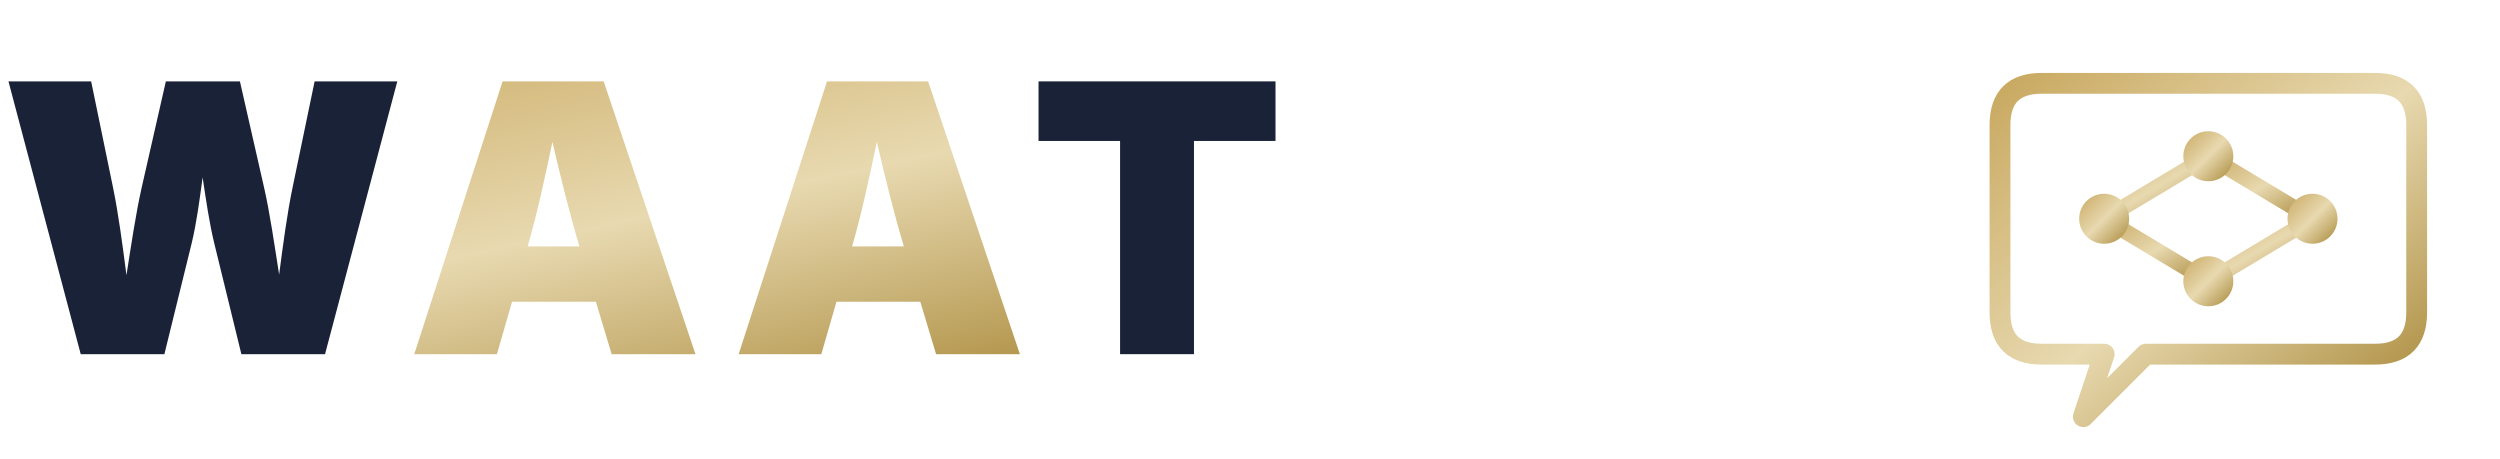
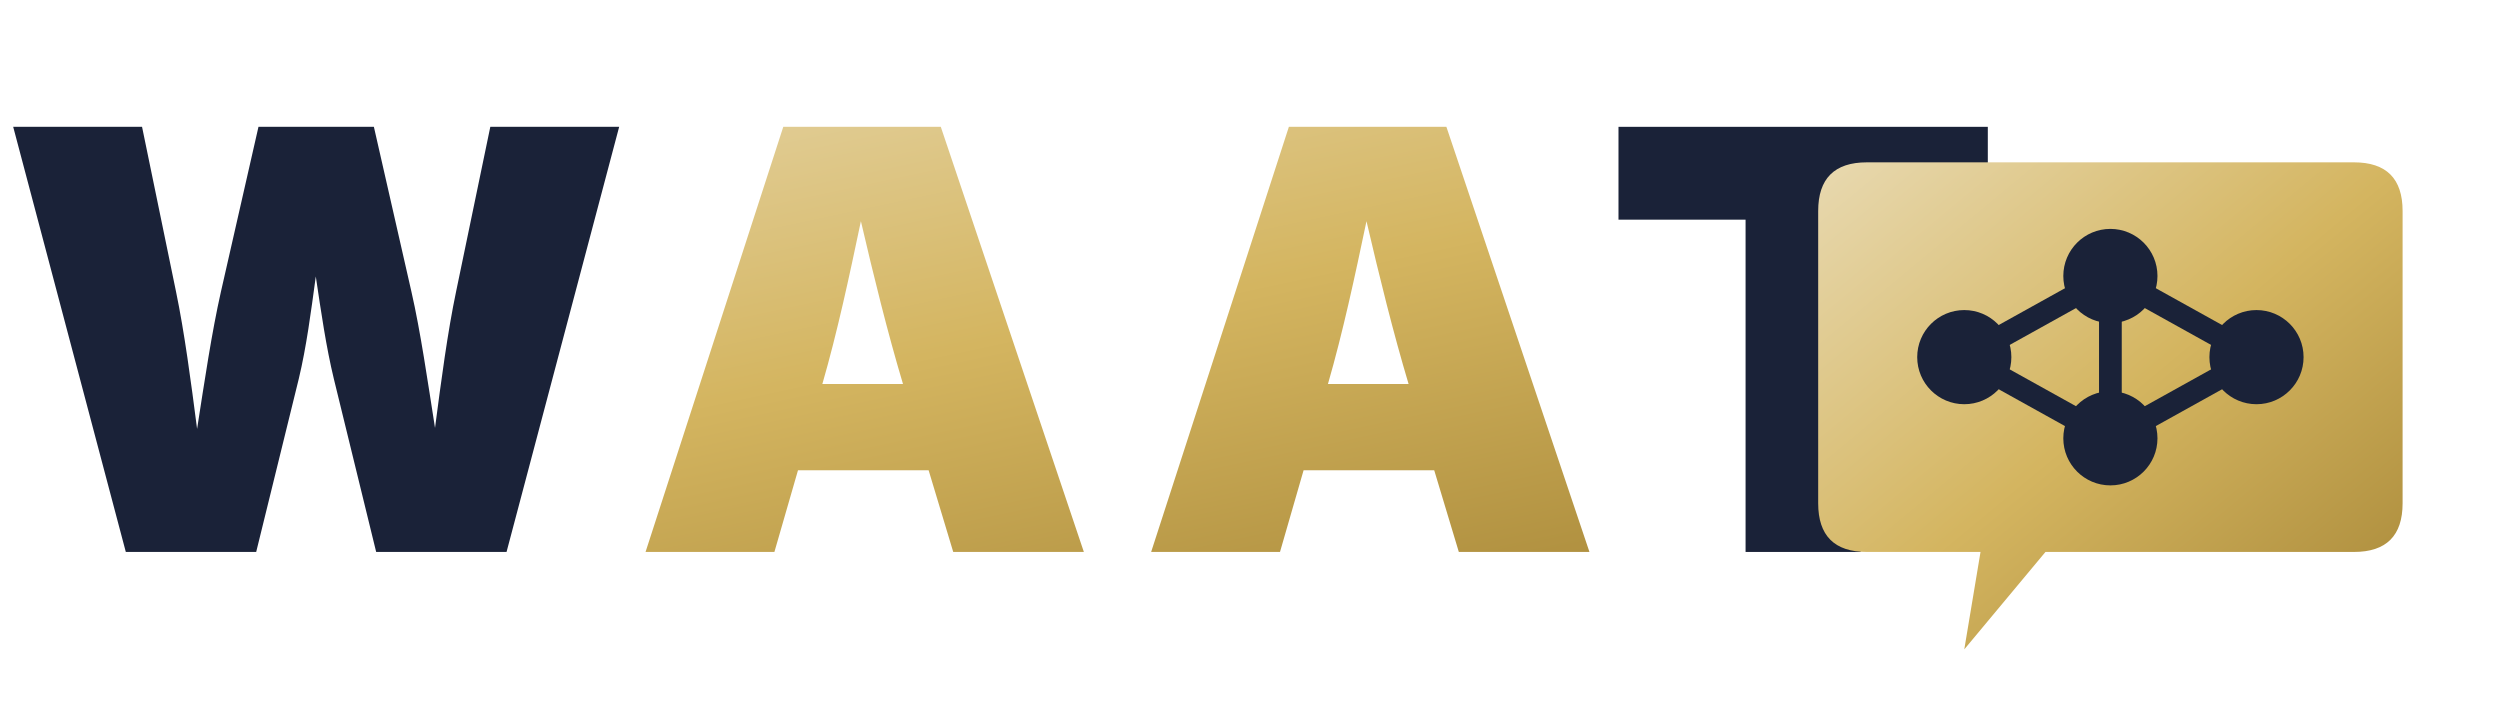
- <svg xmlns="http://www.w3.org/2000/svg" viewBox="0 0 240 44" width="240" height="44">
+ <svg xmlns="http://www.w3.org/2000/svg" viewBox="0 0 154 44" width="154" height="44">
  <defs>
    <linearGradient id="goldGrad" x1="0%" y1="0%" x2="100%" y2="100%">
-       <stop offset="0%" stop-color="#C9A961" />
-       <stop offset="50%" stop-color="#E8D9B0" />
+       <stop offset="0%" stop-color="#E8D9B0" />
+       <stop offset="50%" stop-color="#D4B560" />
      <stop offset="100%" stop-color="#A88838" />
    </linearGradient>
  </defs>
  <text x="0" y="34" font-family="'Outfit', 'Inter', system-ui, sans-serif" font-size="36" font-weight="900" letter-spacing="2" fill="#1A2238">W<tspan fill="url(#goldGrad)">AA</tspan>T</text>
-   <g transform="translate(192, 6)">
-     <path d="M 4,2              L 36,2              Q 40,2 40,6              L 40,24              Q 40,28 36,28              L 14,28              L 8,34              L 10,28              L 4,28              Q 0,28 0,24              L 0,6              Q 0,2 4,2 Z" fill="none" stroke="url(#goldGrad)" stroke-width="2" stroke-linejoin="round" />
-     <line x1="10" y1="15" x2="20" y2="9" stroke="url(#goldGrad)" stroke-width="1.5" />
-     <line x1="10" y1="15" x2="20" y2="21" stroke="url(#goldGrad)" stroke-width="1.5" />
-     <line x1="20" y1="9" x2="30" y2="15" stroke="url(#goldGrad)" stroke-width="1.5" />
-     <line x1="20" y1="21" x2="30" y2="15" stroke="url(#goldGrad)" stroke-width="1.5" />
-     <line x1="20" y1="9" x2="20" y2="21" stroke="url(#goldGrad)" stroke-width="1.5" />
-     <circle cx="10" cy="15" r="2.4" fill="url(#goldGrad)" />
-     <circle cx="20" cy="9" r="2.4" fill="url(#goldGrad)" />
-     <circle cx="20" cy="21" r="2.4" fill="url(#goldGrad)" />
-     <circle cx="30" cy="15" r="2.4" fill="url(#goldGrad)" />
+   <g transform="translate(112, 10)">
+     <path d="M 3,0              L 33,0              Q 36,0 36,3              L 36,21              Q 36,24 33,24              L 14,24              L 9,30              L 10,24              L 3,24              Q 0,24 0,21              L 0,3              Q 0,0 3,0 Z" fill="url(#goldGrad)" />
+     <g fill="#1A2238" stroke="#1A2238" stroke-width="1.4" stroke-linecap="round">
+       <line x1="9" y1="12" x2="18" y2="7" />
+       <line x1="9" y1="12" x2="18" y2="17" />
+       <line x1="18" y1="7" x2="27" y2="12" />
+       <line x1="18" y1="17" x2="27" y2="12" />
+       <line x1="18" y1="7" x2="18" y2="17" />
+       <circle cx="9" cy="12" r="2.2" />
+       <circle cx="18" cy="7" r="2.2" />
+       <circle cx="18" cy="17" r="2.2" />
+       <circle cx="27" cy="12" r="2.2" />
+     </g>
  </g>
</svg>
